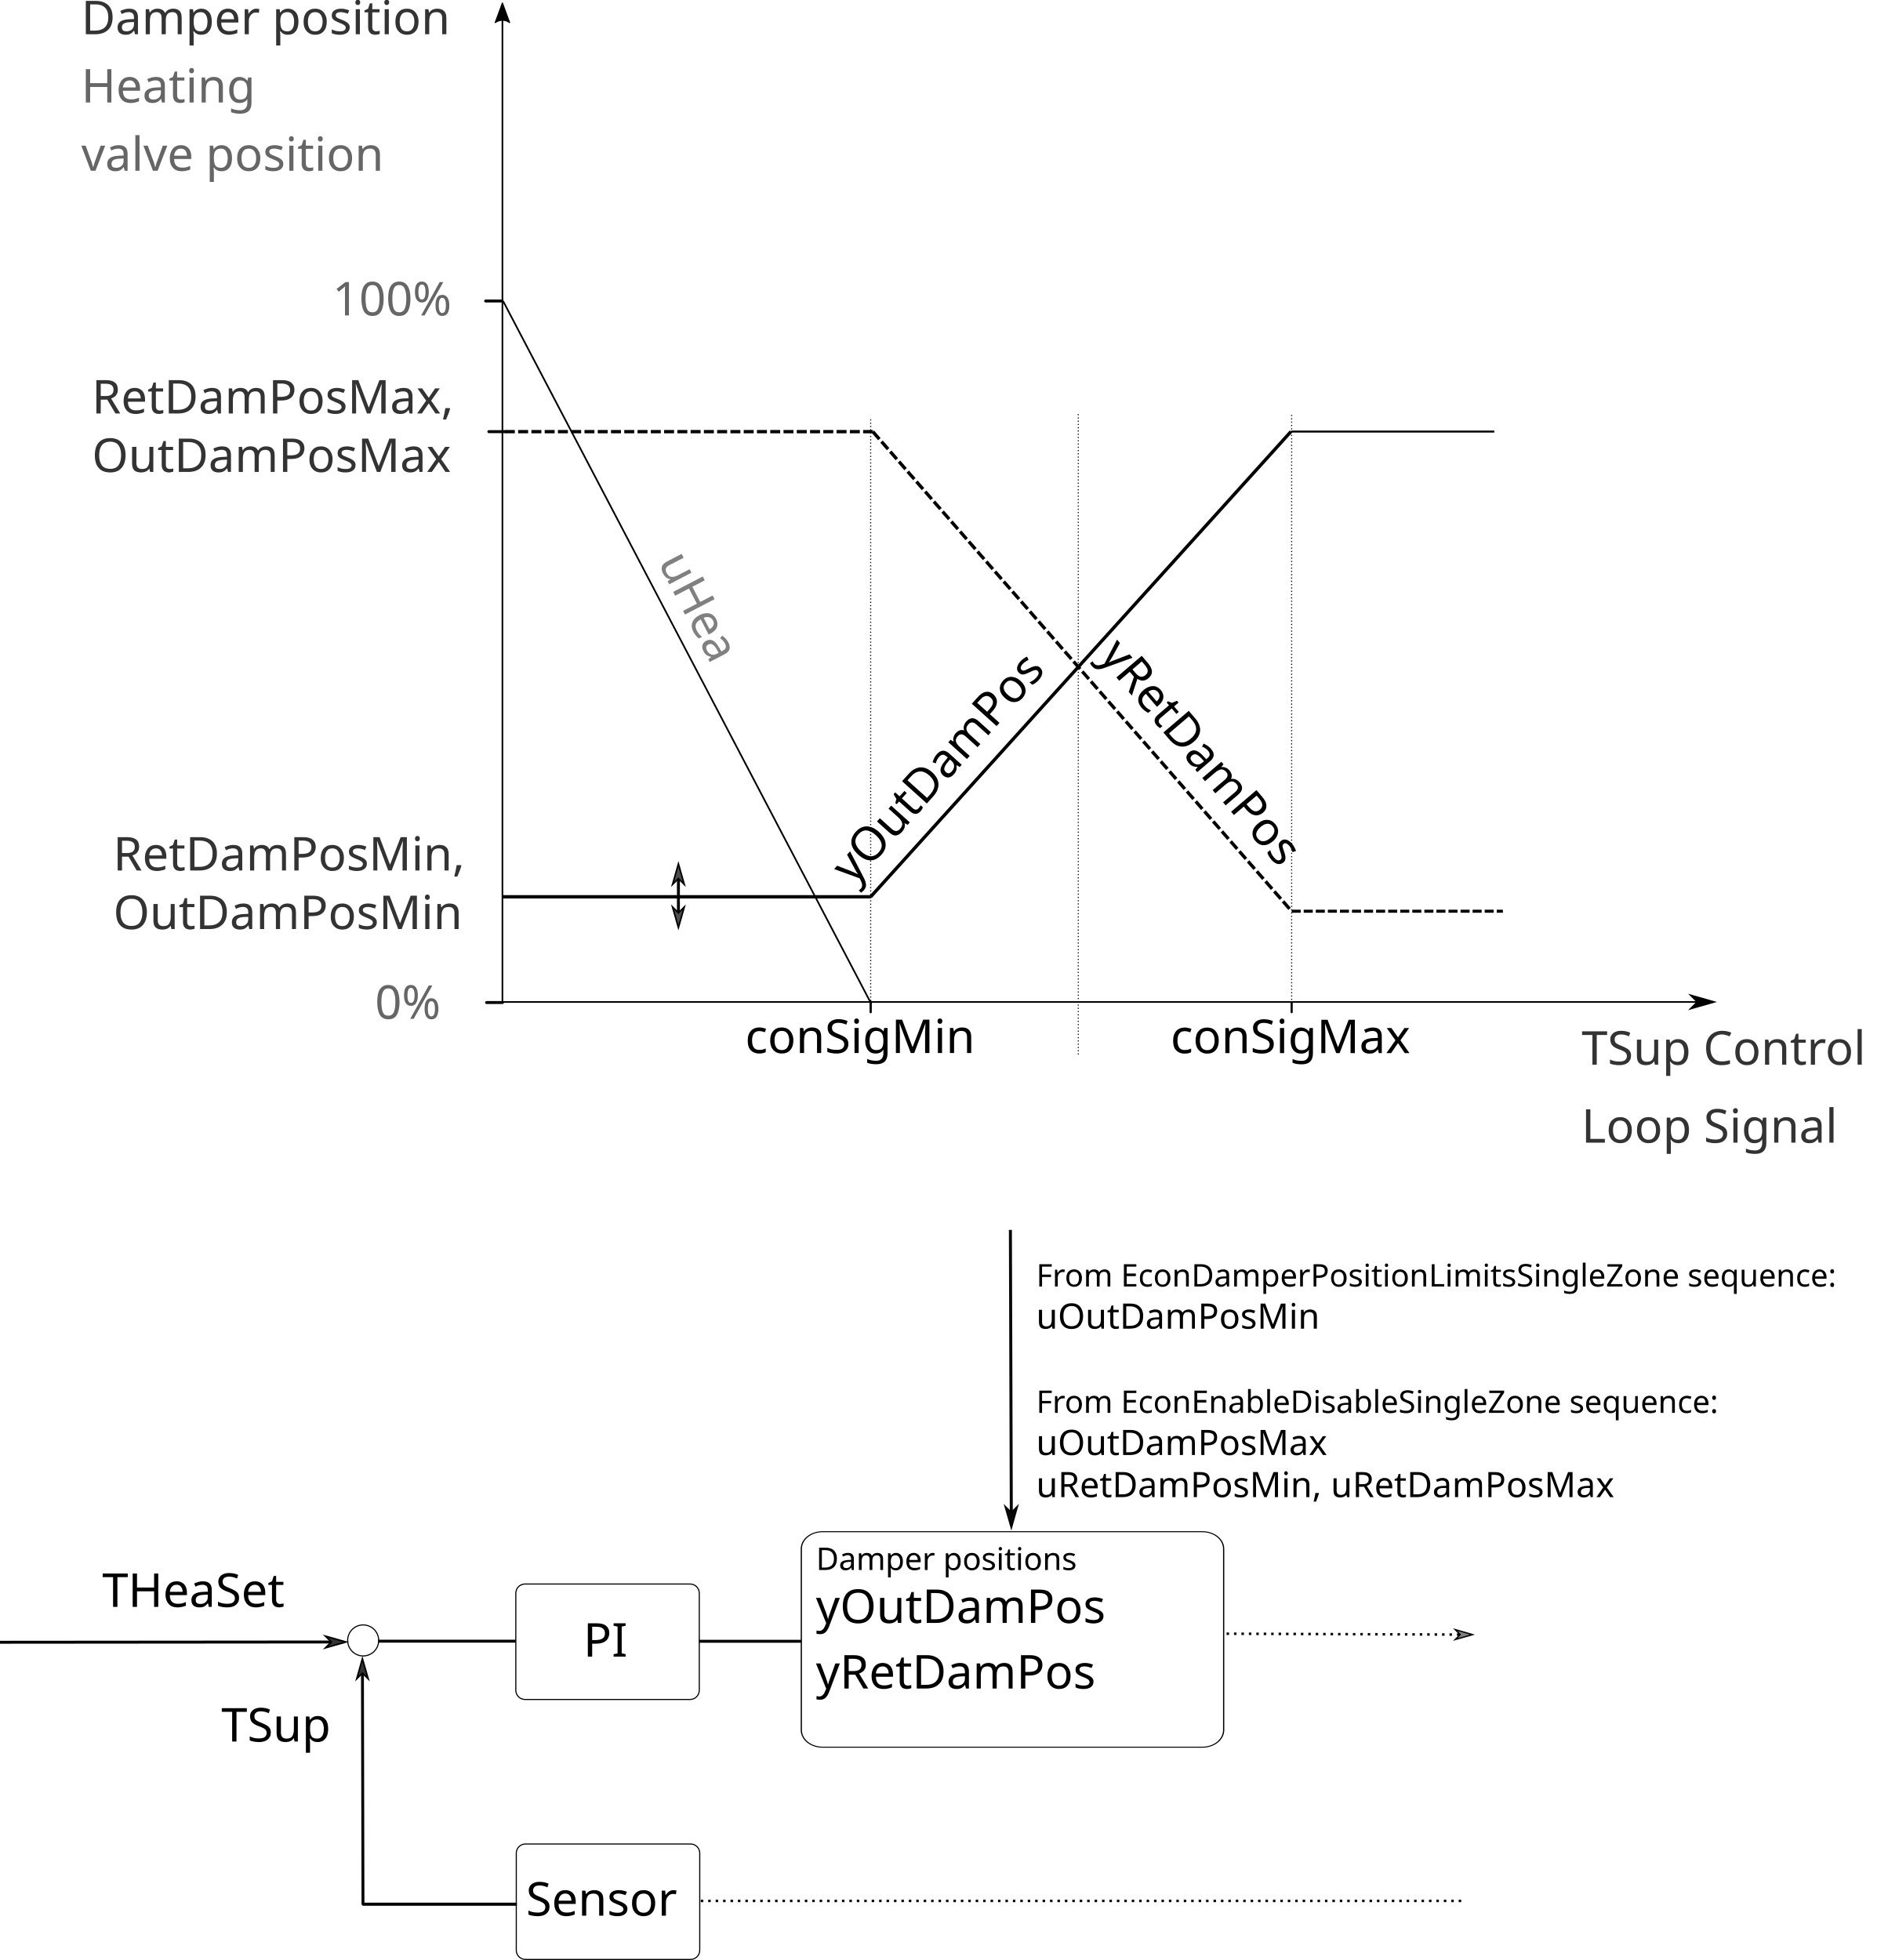
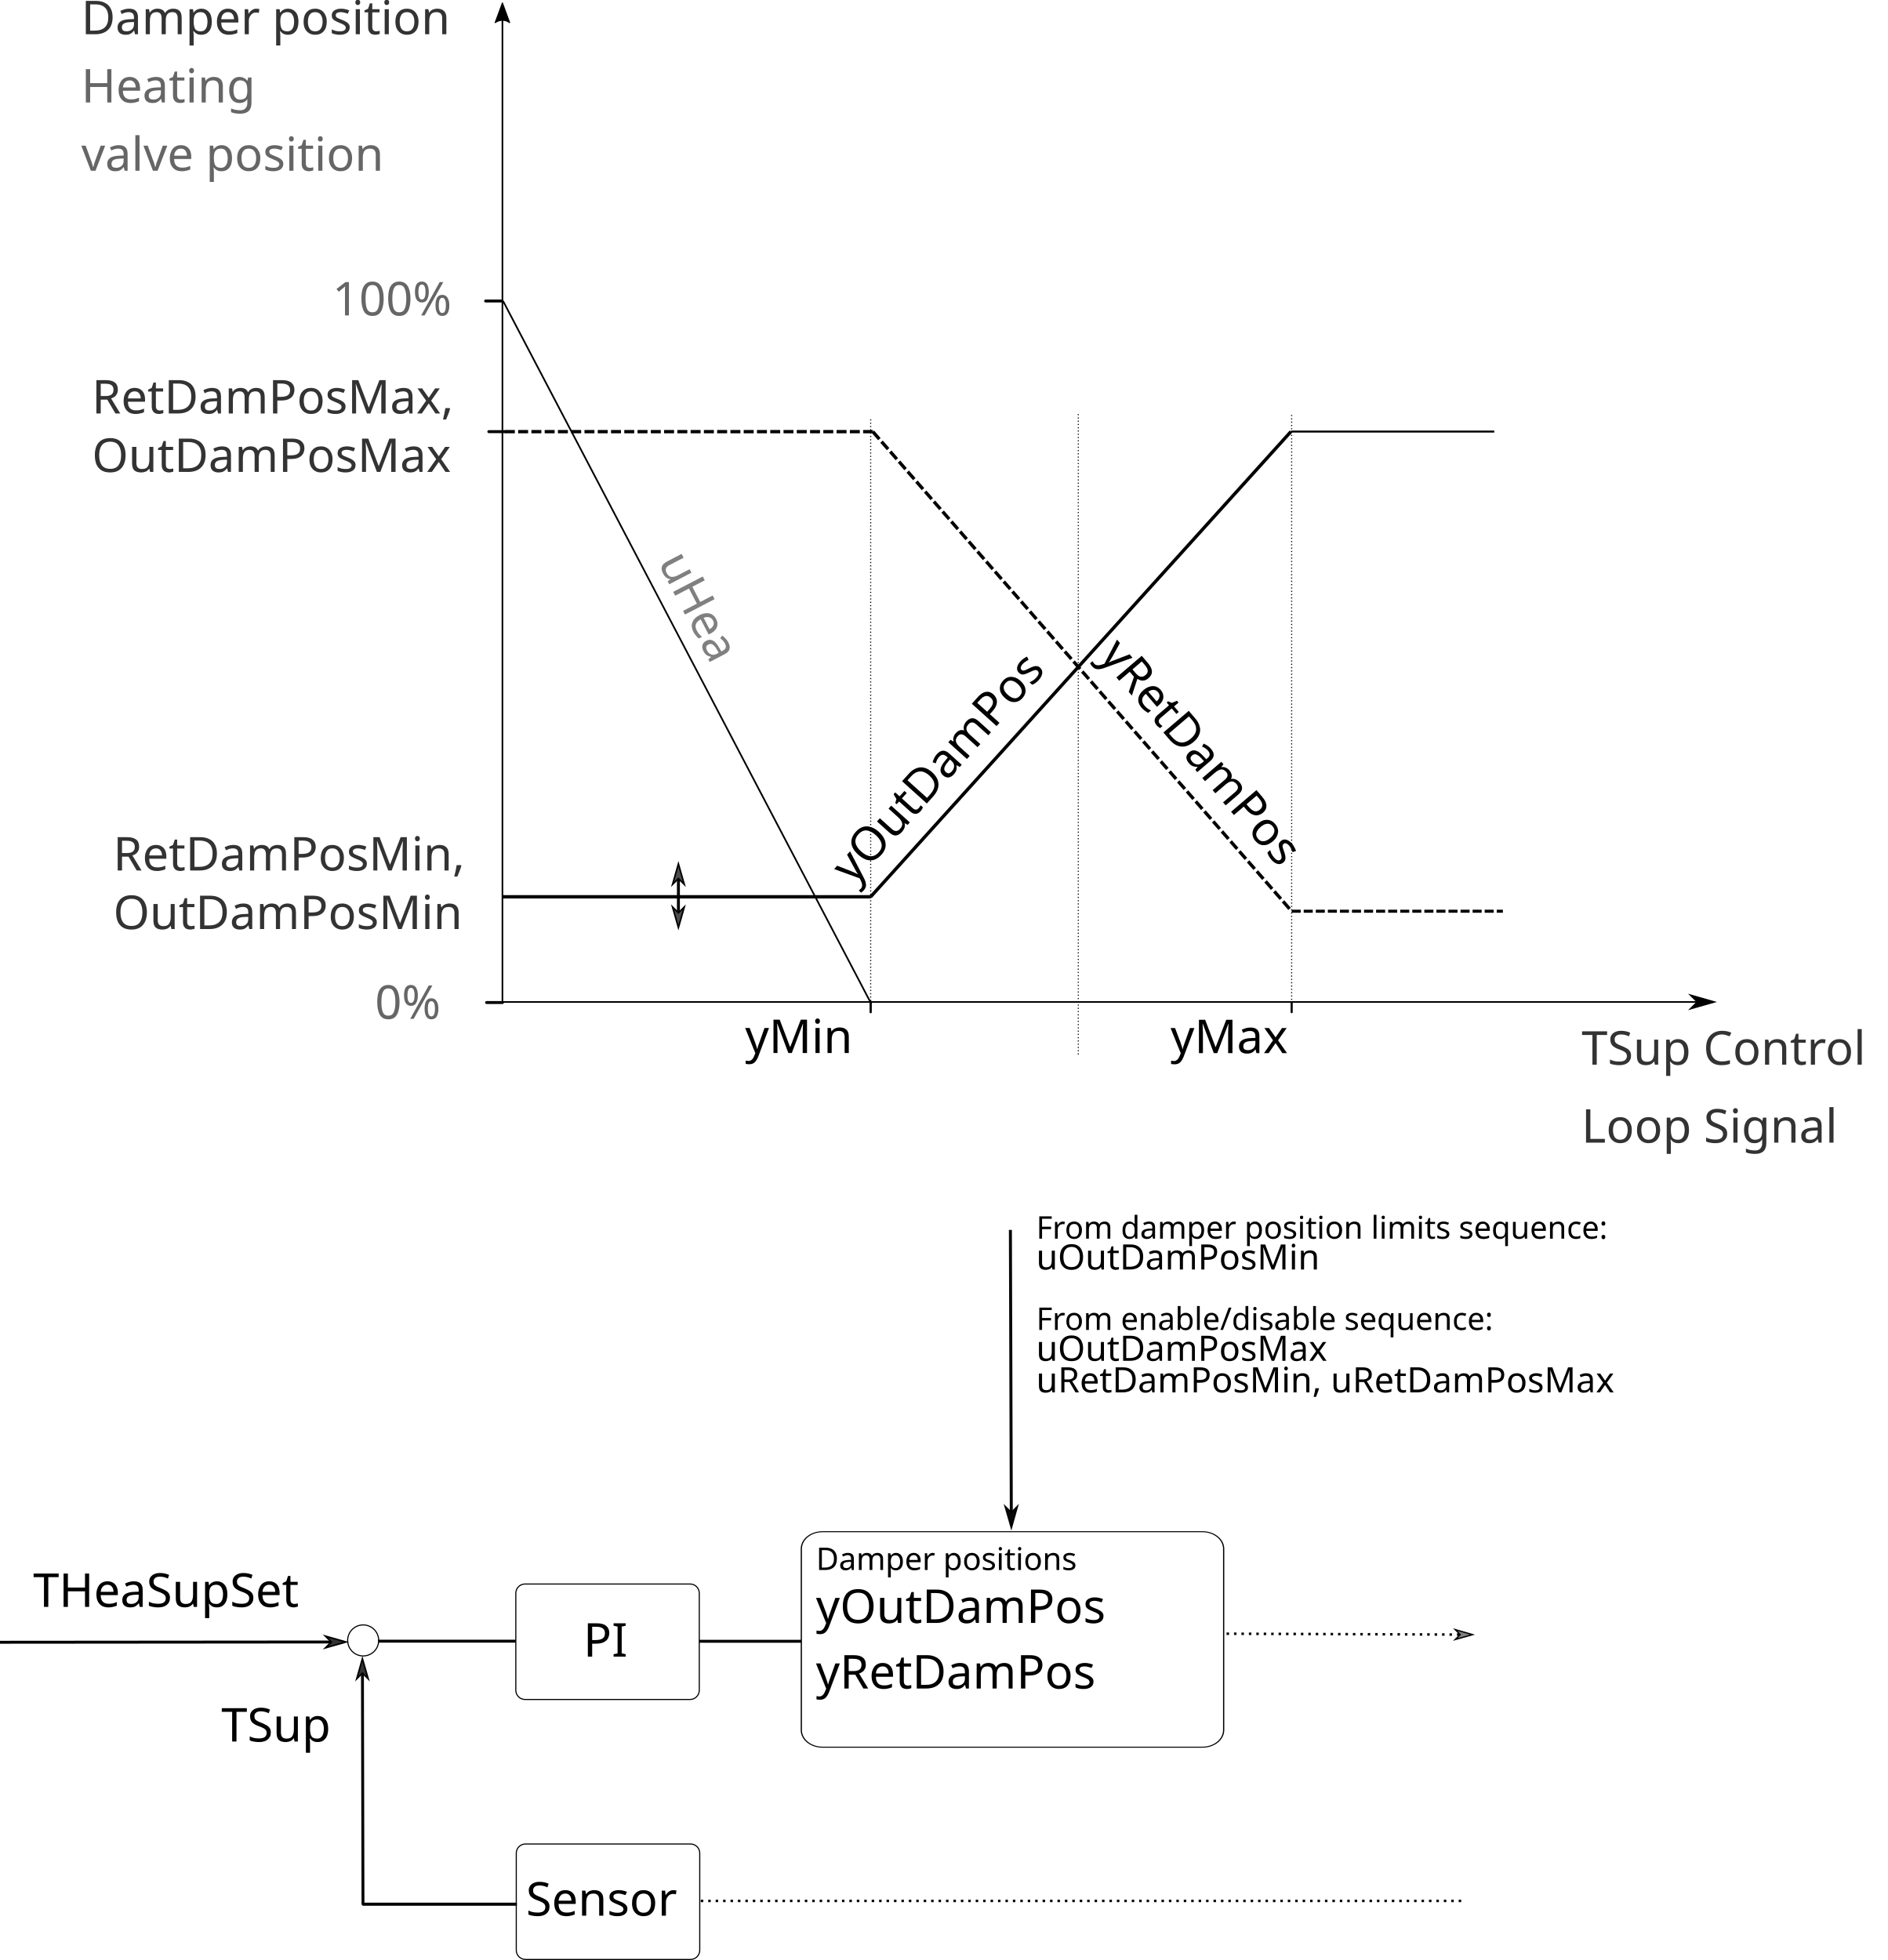
<svg xmlns="http://www.w3.org/2000/svg" width="170.729mm" height="177.27mm" viewBox="0 0 170.729 177.27" version="1.1" id="svg5233">
  <defs id="defs5227">
    <marker style="overflow:visible" id="Arrow1Mstart" refX="0" refY="0" orient="auto">
      <path transform="matrix(0.4,0,0,0.4,4,0)" style="fill:#000000;fill-opacity:1;fill-rule:evenodd;stroke:#000000;stroke-width:1pt;stroke-opacity:1" d="M 0,0 5,-5 -12.5,0 5,5 Z" id="path6104" />
    </marker>
    <marker style="overflow:visible" id="marker6810" refX="0" refY="0" orient="auto">
      <path transform="matrix(0.4,0,0,0.4,4,0)" style="fill:#090909;fill-opacity:1;fill-rule:evenodd;stroke:#000000;stroke-width:1pt;stroke-opacity:0.964" d="M 0,0 5,-5 -12.5,0 5,5 Z" id="path6808" />
    </marker>
    <marker style="overflow:visible" id="Arrow2Lstart" refX="0" refY="0" orient="auto">
      <path transform="matrix(1.1,0,0,1.1,1.1,0)" d="M 8.719,4.034 -2.207,0.016 8.719,-4.002 c -1.745,2.372 -1.735,5.617 -6e-7,8.035 z" style="fill:#000000;fill-opacity:1;fill-rule:evenodd;stroke:#000000;stroke-width:0.625;stroke-linejoin:round;stroke-opacity:1" id="path6116" />
    </marker>
    <marker style="overflow:visible" id="Arrow1Lend" refX="0" refY="0" orient="auto">
      <path transform="matrix(-0.8,0,0,-0.8,-10,0)" style="fill:#000000;fill-opacity:1;fill-rule:evenodd;stroke:#000000;stroke-width:1pt;stroke-opacity:1" d="M 0,0 5,-5 -12.5,0 5,5 Z" id="path6101" />
    </marker>
    <marker orient="auto" refY="0" refX="0" id="marker9822" style="overflow:visible">
      <path id="path9820" d="M 0,0 5,-5 -12.5,0 5,5 Z" style="fill:#4d4d4d;fill-opacity:1;fill-rule:evenodd;stroke:#000000;stroke-width:1pt;stroke-opacity:1" transform="matrix(0.4,0,0,0.4,4,0)" />
    </marker>
    <marker style="overflow:visible" id="marker10000" refX="0" refY="0" orient="auto">
      <path transform="matrix(-0.4,0,0,-0.4,-4,0)" style="fill:#4d4d4d;fill-opacity:1;fill-rule:evenodd;stroke:#000000;stroke-width:1pt;stroke-opacity:1" d="M 0,0 5,-5 -12.5,0 5,5 Z" id="path9998" />
    </marker>
    <marker orient="auto" refY="0" refX="0" id="marker9822-6" style="overflow:visible">
      <path id="path9820-9" d="M 0,0 5,-5 -12.5,0 5,5 Z" style="fill:#4d4d4d;fill-opacity:1;fill-rule:evenodd;stroke:#000000;stroke-width:1pt;stroke-opacity:1" transform="matrix(0.4,0,0,0.4,4,0)" />
    </marker>
    <marker style="overflow:visible" id="marker10000-5" refX="0" refY="0" orient="auto">
      <path transform="matrix(-0.4,0,0,-0.4,-4,0)" style="fill:#4d4d4d;fill-opacity:1;fill-rule:evenodd;stroke:#000000;stroke-width:1pt;stroke-opacity:1" d="M 0,0 5,-5 -12.5,0 5,5 Z" id="path9998-3" />
    </marker>
    <marker style="overflow:visible" id="Arrow2Lstart-4" refX="0" refY="0" orient="auto">
      <path transform="matrix(1.1,0,0,1.1,1.1,0)" d="M 8.719,4.034 -2.207,0.016 8.719,-4.002 c -1.745,2.372 -1.735,5.617 -6e-7,8.035 z" style="fill:#000000;fill-opacity:1;fill-rule:evenodd;stroke:#000000;stroke-width:0.625;stroke-linejoin:round;stroke-opacity:1" id="path6116-1" />
    </marker>
    <marker style="overflow:visible" id="Arrow1Lend-5" refX="0" refY="0" orient="auto">
      <path transform="matrix(-0.8,0,0,-0.8,-10,0)" style="fill:#000000;fill-opacity:1;fill-rule:evenodd;stroke:#000000;stroke-width:1pt;stroke-opacity:1" d="M 0,0 5,-5 -12.5,0 5,5 Z" id="path6101-9" />
    </marker>
    <marker style="overflow:visible" id="marker9484-9" refX="0" refY="0" orient="auto">
      <path transform="matrix(0.4,0,0,0.4,4,0)" style="fill:#4d4d4d;fill-opacity:1;fill-rule:evenodd;stroke:#000000;stroke-width:1pt;stroke-opacity:1" d="M 0,0 5,-5 -12.5,0 5,5 Z" id="path9482-7" />
    </marker>
    <marker orient="auto" refY="0" refX="0" id="marker9650-7" style="overflow:visible">
      <path id="path9648-6" d="M 0,0 5,-5 -12.5,0 5,5 Z" style="fill:#4d4d4d;fill-opacity:1;fill-rule:evenodd;stroke:#000000;stroke-width:1pt;stroke-opacity:1" transform="matrix(-0.4,0,0,-0.4,-4,0)" />
    </marker>
    <marker style="overflow:visible" id="Arrow1Mstart-4" refX="0" refY="0" orient="auto">
      <path transform="matrix(0.4,0,0,0.4,4,0)" style="fill:#333333;fill-opacity:1;fill-rule:evenodd;stroke:#000000;stroke-width:1pt;stroke-opacity:1" d="M 0,0 5,-5 -12.5,0 5,5 Z" id="path6104-2" />
    </marker>
    <marker style="overflow:visible" id="marker6810-7" refX="0" refY="0" orient="auto">
      <path transform="matrix(0.4,0,0,0.4,4,0)" style="fill:#090909;fill-opacity:1;fill-rule:evenodd;stroke:#000000;stroke-width:1pt;stroke-opacity:0.964" d="M 0,0 5,-5 -12.5,0 5,5 Z" id="path6808-8" />
    </marker>
    <marker style="overflow:visible" id="marker7260-9" refX="0" refY="0" orient="auto">
      <path transform="matrix(-0.4,0,0,-0.4,-4,0)" style="fill:#808080;fill-opacity:1;fill-rule:evenodd;stroke:#000000;stroke-width:1pt;stroke-opacity:1" d="M 0,0 5,-5 -12.5,0 5,5 Z" id="path7258-8" />
    </marker>
    <marker style="overflow:visible" id="marker7102-1" refX="0" refY="0" orient="auto">
      <path transform="matrix(0.4,0,0,0.4,4,0)" style="fill:#333333;fill-opacity:1;fill-rule:evenodd;stroke:#000000;stroke-width:1pt;stroke-opacity:1" d="M 0,0 5,-5 -12.5,0 5,5 Z" id="path7100-8" />
    </marker>
  </defs>
  <g id="layer1" transform="translate(402.4843,-62.58934)">
    <text xml:space="preserve" style="font-style:normal;font-weight:normal;font-size:4.233px;line-height:1.25;font-family:sans-serif;letter-spacing:0px;word-spacing:0px;fill:#666666;fill-opacity:1;stroke:none;stroke-width:0.265" x="-56.13" y="-109.347" id="text6672">
      <tspan id="tspan6670" x="-56.13" y="-105.485" style="font-size:2.117px;fill:#666666;stroke-width:0.265" />
    </text>
    <text transform="scale(1.032247,0.96876)" x="-43.719" y="37.317" font-size="5.139px" style="font-size:7.415px;line-height:1.25;font-family:'8514fix';font-variant-ligatures:normal;font-variant-caps:normal;font-variant-numeric:normal;font-feature-settings:normal;letter-spacing:0px;word-spacing:0px;fill:#000000;stroke:#000000;stroke-width:0.24;stroke-opacity:0.667" xml:space="preserve" id="text4529-3">
      <tspan x="-43.719" y="37.317" font-size="5.139px" style="font-size:9.808px;line-height:1;font-family:'8514fix';font-variant-ligatures:normal;font-variant-caps:normal;font-variant-numeric:normal;font-feature-settings:normal;stroke:#000000;stroke-width:0.24;stroke-opacity:0.667" id="tspan4527-4" />
    </text>
    <text transform="scale(1.032247,0.96876)" x="-43.719" y="37.317" font-size="5.139px" style="font-size:7.415px;line-height:1.25;font-family:'8514fix';font-variant-ligatures:normal;font-variant-caps:normal;font-variant-numeric:normal;font-feature-settings:normal;letter-spacing:0px;word-spacing:0px;fill:#000000;stroke:#000000;stroke-width:0.24;stroke-opacity:0.667" xml:space="preserve" id="text8639">
      <tspan x="-43.719" y="37.317" font-size="5.139px" style="font-size:9.808px;line-height:1;font-family:'8514fix';font-variant-ligatures:normal;font-variant-caps:normal;font-variant-numeric:normal;font-feature-settings:normal;stroke:#000000;stroke-width:0.24;stroke-opacity:0.667" id="tspan8641" />
    </text>
    <text id="text4730" y="-46.361" x="-16.467" style="font-style:normal;font-weight:normal;font-size:4.233px;line-height:1.25;font-family:sans-serif;letter-spacing:0px;word-spacing:0px;fill:#000000;fill-opacity:1;stroke:none;stroke-width:0.265" xml:space="preserve">
      <tspan style="stroke-width:0.265" y="-42.499" x="-16.467" id="tspan4728" />
    </text>
    <flowRoot style="font-style:normal;font-weight:normal;font-size:40px;line-height:1.25;font-family:sans-serif;letter-spacing:0px;word-spacing:0px;fill:#000000;fill-opacity:1;stroke:none" id="flowRoot20346" xml:space="preserve" transform="translate(-135.3556,-181.2684)">
      <flowRegion id="flowRegion20348">
        <rect y="-674.482" x="-229.103" height="572.756" width="968.736" id="rect20350" />
      </flowRegion>
      <flowPara id="flowPara20352" />
    </flowRoot>
    <flowRoot style="font-style:normal;font-weight:normal;font-size:40px;line-height:1.25;font-family:sans-serif;letter-spacing:0px;word-spacing:0px;fill:#000000;fill-opacity:1;stroke:none" id="flowRoot20356" xml:space="preserve" transform="translate(-135.3556,-181.2684)">
      <flowRegion id="flowRegion20358">
        <rect y="-646.574" x="-232" height="563" width="1012" id="rect20360" />
      </flowRegion>
      <flowPara id="flowPara20362" />
    </flowRoot>
    <path style="fill:none;stroke:#000000;stroke-width:0.147;stroke-linecap:butt;stroke-linejoin:miter;stroke-miterlimit:4;stroke-dasharray:none;stroke-opacity:1;marker-start:url(#Arrow2Lstart-4);marker-end:url(#Arrow1Lend-5)" d="m -357.045,63.058 c 0,90.152 0,90.152 0,90.152 109.552,0 109.552,0 109.552,0" id="path8827-7" />
    <text xml:space="preserve" style="font-style:normal;font-weight:normal;font-size:4.233px;line-height:1.25;font-family:sans-serif;letter-spacing:0px;word-spacing:0px;fill:#333333;fill-opacity:1;stroke:none;stroke-width:0.265" x="-394.173" y="99.984" id="text4487-7-7">
      <tspan id="tspan4485-1-0" x="-394.173" y="99.984" style="font-size:4.233px;fill:#333333;stroke-width:0.265">RetDamPosMax,</tspan>
      <tspan x="-394.173" y="105.276" style="font-size:4.233px;fill:#333333;stroke-width:0.265" id="tspan9169-8">OutDamPosMax</tspan>
    </text>
    <text xml:space="preserve" style="font-style:normal;font-weight:normal;font-size:4.233px;line-height:1.25;font-family:sans-serif;letter-spacing:0px;word-spacing:0px;fill:#333333;fill-opacity:1;stroke:none;stroke-width:0.265" x="-392.247" y="141.322" id="text4487-7-0-9">
      <tspan id="tspan4485-1-9-6" x="-392.247" y="141.322" style="font-size:4.233px;fill:#333333;stroke-width:0.265">RetDamPosMin,</tspan>
      <tspan x="-392.247" y="146.614" style="font-size:4.233px;fill:#333333;stroke-width:0.265" id="tspan9169-3-5">OutDamPosMin</tspan>
    </text>
    <path style="fill:none;stroke:#000000;stroke-width:0.265px;stroke-linecap:round;stroke-linejoin:miter;stroke-opacity:1" d="m -357.041,153.261 c -1.439,0 -1.439,0 -1.439,0" id="path9192-0" />
    <path style="fill:none;stroke:#000000;stroke-width:0.265px;stroke-linecap:round;stroke-linejoin:miter;stroke-opacity:1" d="m -356.825,101.629 c -1.45,0 -1.45,0 -1.45,0" id="path9194-0" />
    <path style="fill:none;stroke:#000000;stroke-width:0.3;stroke-linecap:butt;stroke-linejoin:miter;stroke-miterlimit:4;stroke-dasharray:0.9, 0.3;stroke-dashoffset:0;stroke-opacity:1" d="m -356.825,101.629 c 33.277,0 33.277,0 33.277,0" id="path9198-3" />
    <path style="fill:none;stroke:#000000;stroke-width:0.179;stroke-linecap:butt;stroke-linejoin:miter;stroke-miterlimit:4;stroke-dasharray:none;stroke-opacity:1" d="m -285.734,101.622 c 18.387,0 18.387,0 18.387,0" id="path9200-6" />
    <path style="fill:#808080;stroke:#000000;stroke-width:0.152;stroke-linecap:butt;stroke-linejoin:miter;stroke-miterlimit:4;stroke-dasharray:none;stroke-opacity:1" d="m -356.989,89.811 c 33.303,63.569 33.303,63.569 33.303,63.569" id="path9238-4" />
    <path style="fill:none;stroke:#000000;stroke-width:0.098;stroke-linecap:butt;stroke-linejoin:miter;stroke-miterlimit:4;stroke-dasharray:0.098, 0.197;stroke-dashoffset:0;stroke-opacity:1" d="m -304.967,100.045 c 0,57.918 0,57.918 0,57.918" id="path9246-3" />
    <text xml:space="preserve" style="font-style:normal;font-weight:normal;font-size:4.233px;line-height:1.25;font-family:sans-serif;letter-spacing:0px;word-spacing:0px;fill:#000000;fill-opacity:1;stroke:none;stroke-width:0.265" x="-336.195" y="157.83" id="text4487-8-2-0">
-       <tspan id="tspan17096-3" x="-336.195" y="157.83" style="font-size:4.233px;fill:#000000;stroke-width:0.265"> conSigMin</tspan>
+       <tspan id="tspan17096-3" x="-336.195" y="157.83" style="font-size:4.233px;fill:#000000;stroke-width:0.265"> yMin</tspan>
    </text>
    <text xml:space="preserve" style="font-style:normal;font-weight:normal;font-size:4.233px;line-height:1.25;font-family:sans-serif;letter-spacing:0px;word-spacing:0px;fill:#000000;fill-opacity:1;stroke:none;stroke-width:0.265" x="-296.62" y="157.836" id="text4487-8-00-5">
-       <tspan id="tspan4485-5-97-6" x="-296.62" y="157.836" style="font-size:4.233px;fill:#000000;stroke-width:0.265">conSigMax</tspan>
+       <tspan id="tspan4485-5-97-6" x="-296.62" y="157.836" style="font-size:4.233px;fill:#000000;stroke-width:0.265">yMax</tspan>
    </text>
    <text xml:space="preserve" style="font-style:normal;font-weight:normal;font-size:4.233px;line-height:1.25;font-family:sans-serif;letter-spacing:0px;word-spacing:0px;fill:#000000;fill-opacity:1;stroke:none;stroke-width:0.265" x="-104.202" y="300.247" id="text4487-4-1-8-0" transform="rotate(49.5)">
      <tspan id="tspan4485-8-3-00-6" x="-104.202" y="304.109" style="font-size:4.233px;line-height:1.4;fill:#000000;stroke-width:0.265" />
      <tspan x="-104.202" y="309.719" style="font-size:4.233px;line-height:1.4;fill:#000000;stroke-width:0.265" id="tspan6753-0-98">yRetDamPos</tspan>
    </text>
    <text xml:space="preserve" style="font-style:normal;font-weight:normal;font-size:4.233px;line-height:1.25;font-family:sans-serif;letter-spacing:0px;word-spacing:0px;fill:#000000;fill-opacity:1;stroke:none;stroke-width:0.265" x="-323.761" y="-146.305" id="text9436-5" transform="rotate(-48)">
      <tspan id="tspan9434-8" x="-323.761" y="-146.305" style="stroke-width:0.265">yOutDamPos</tspan>
    </text>
    <path style="fill:#4d4d4d;stroke:#000000;stroke-width:0.265px;stroke-linecap:butt;stroke-linejoin:miter;stroke-opacity:1;marker-start:url(#marker9484-9);marker-end:url(#marker9650-7)" d="m -341.13,146.214 c 0,-5.093 0,-5.226 0,-5.226" id="path9459-0-8" />
    <text xml:space="preserve" style="font-style:normal;font-weight:normal;font-size:5.644px;line-height:1.25;font-family:sans-serif;letter-spacing:0px;word-spacing:0px;fill:#333333;fill-opacity:1;stroke:none;stroke-width:0.265" x="-259.454" y="158.885" id="text4487-8-00-8-6">
      <tspan x="-259.454" y="158.885" style="font-size:4.233px;fill:#333333;stroke-width:0.265" id="tspan10694-4">TSup Control </tspan>
      <tspan id="tspan5785" x="-259.454" y="165.941" style="font-size:4.233px;fill:#333333;stroke-width:0.265">Loop Signal</tspan>
    </text>
    <text xml:space="preserve" style="font-style:normal;font-weight:normal;font-size:4.233px;line-height:1.25;font-family:sans-serif;letter-spacing:0px;word-spacing:0px;fill:#333333;fill-opacity:1;stroke:none;stroke-width:0.265" x="-372.425" y="91.117" id="text4487-7-8-9">
      <tspan x="-372.425" y="91.117" style="font-size:4.233px;fill:#666666;stroke-width:0.265" id="tspan9169-30-7">100%</tspan>
    </text>
    <text xml:space="preserve" style="font-style:normal;font-weight:normal;font-size:4.233px;line-height:1.25;font-family:sans-serif;letter-spacing:0px;word-spacing:0px;fill:#333333;fill-opacity:1;stroke:none;stroke-width:0.265" x="-368.569" y="154.735" id="text4487-7-8-6-0">
      <tspan x="-368.569" y="154.735" style="font-size:4.233px;fill:#666666;stroke-width:0.265" id="tspan9169-30-0-9">0%</tspan>
    </text>
    <path style="fill:none;stroke:#000000;stroke-width:0.3;stroke-linecap:butt;stroke-linejoin:miter;stroke-miterlimit:4;stroke-dasharray:none;stroke-opacity:1" d="m -285.734,101.622 c -38.021,42.09 -38.021,42.09 -38.021,42.09" id="path9238-1-5" />
    <path style="fill:none;stroke:#000000;stroke-width:0.3;stroke-linecap:butt;stroke-linejoin:miter;stroke-miterlimit:4;stroke-dasharray:none;stroke-opacity:1" d="m -357.057,143.699 c 33.314,0 33.314,0 33.314,0" id="path9200-5-2" />
    <path style="fill:none;stroke:#000000;stroke-width:0.273;stroke-linecap:butt;stroke-linejoin:miter;stroke-miterlimit:4;stroke-dasharray:0.818, 0.273;stroke-dashoffset:0;stroke-opacity:1" d="m -285.67,145.005 c 19.102,0 19.102,0 19.102,0" id="path9198-5-7" />
    <path style="fill:none;stroke:#000000;stroke-width:0.1;stroke-linecap:butt;stroke-linejoin:miter;stroke-miterlimit:4;stroke-dasharray:0.1, 0.2;stroke-dashoffset:0;stroke-opacity:1" d="m -285.67,100.12 c 0,53.168 0,53.168 0,53.168" id="path9246-9-0" />
    <path style="fill:none;stroke:#000000;stroke-width:0.1;stroke-linecap:butt;stroke-linejoin:miter;stroke-miterlimit:4;stroke-dasharray:0.1, 0.2;stroke-dashoffset:0;stroke-opacity:1" d="m -323.743,100.516 c 0,52.671 0,52.671 0,52.671" id="path9246-9-3-5" />
    <text xml:space="preserve" style="font-style:normal;font-weight:normal;font-size:4.233px;line-height:1.25;font-family:sans-serif;letter-spacing:0px;word-spacing:0px;fill:#808080;fill-opacity:1;stroke:none;stroke-width:0.265" x="-57.759" y="347.155" id="text4487-4-1-8-1-0" transform="rotate(62.5)">
      <tspan id="tspan4485-8-3-00-8-8" x="-57.759" y="351.017" style="font-size:4.233px;line-height:1.4;fill:#808080;stroke-width:0.265" />
      <tspan x="-57.759" y="356.626" style="font-size:4.233px;line-height:1.4;fill:#808080;stroke-width:0.265" id="tspan6753-0-9-6">uHea</tspan>
    </text>
    <path style="fill:none;stroke:#000000;stroke-width:0.191;stroke-linecap:round;stroke-linejoin:miter;stroke-miterlimit:4;stroke-dasharray:none;stroke-opacity:1" d="m -285.67,153.288 c 0,0.808 0,0.844 0,0.844" id="path9263-9-1-8" />
    <path style="fill:none;stroke:#000000;stroke-width:0.202;stroke-linecap:round;stroke-linejoin:miter;stroke-miterlimit:4;stroke-dasharray:none;stroke-opacity:1" d="m -323.743,153.187 c 0,0.905 0,0.946 0,0.946" id="path9263-9-1-7-3" />
    <path style="fill:none;stroke:#000000;stroke-width:0.265px;stroke-linecap:round;stroke-linejoin:miter;stroke-opacity:1" d="m -357.125,89.811 c -1.439,0 -1.439,0 -1.439,0" id="path9192-5-9" />
    <text xml:space="preserve" style="font-style:normal;font-weight:normal;font-size:4.939px;line-height:1.25;font-family:sans-serif;letter-spacing:0px;word-spacing:0px;fill:#333333;fill-opacity:1;stroke:none;stroke-width:0.265" x="-395.129" y="65.688" id="text4487-8-00-8-7-0">
      <tspan id="tspan20232-3" x="-395.129" y="65.688" style="font-size:4.233px;fill:#333333;stroke-width:0.265">Damper position</tspan>
      <tspan id="tspan5407" x="-395.129" y="71.861" style="font-size:4.233px;fill:#666666;stroke-width:0.265">Heating </tspan>
      <tspan id="tspan20234-5" x="-395.129" y="78.035" style="font-size:4.233px;fill:#666666;stroke-width:0.265">valve position</tspan>
    </text>
    <flowRoot transform="matrix(0.2645833,0,0,0.2645833,-64.73784,1.52581)" style="font-style:normal;font-weight:normal;font-size:40px;line-height:1.25;font-family:sans-serif;letter-spacing:0px;word-spacing:0px;fill:#000000;fill-opacity:1;stroke:none" id="flowRoot5399" xml:space="preserve">
      <flowRegion id="flowRegion5401">
        <rect y="402.281" x="179.807" height="486.894" width="928.33" id="rect5403" />
      </flowRegion>
      <flowPara id="flowPara5405" />
    </flowRoot>
    <path id="path5495" d="m -323.548,101.629 c 37.878,43.376 37.878,43.376 37.878,43.376" style="fill:none;stroke:#000000;stroke-width:0.3;stroke-linecap:butt;stroke-linejoin:miter;stroke-miterlimit:4;stroke-dasharray:0.9, 0.3;stroke-dashoffset:0;stroke-opacity:1" />
-     <text xml:space="preserve" style="font-style:normal;font-weight:normal;font-size:4.233px;line-height:1.25;font-family:sans-serif;letter-spacing:0px;word-spacing:0px;fill:#000000;fill-opacity:1;stroke:none;stroke-width:0.265" x="-393.243" y="207.92" id="text4487-0">
-       <tspan id="tspan5317" x="-393.243" y="207.92" style="font-size:4.233px;fill:#000000;stroke-width:0.265">THeaSet</tspan>
+     <text xml:space="preserve" style="font-style:normal;font-weight:normal;font-size:4.233px;line-height:1.25;font-family:sans-serif;letter-spacing:0px;word-spacing:0px;fill:#000000;fill-opacity:1;stroke:none;stroke-width:0.265" x="-399.492" y="207.92" id="text4487-0">
+       <tspan x="-399.492" y="207.92" style="font-size:4.233px;fill:#000000;stroke-width:0.265" id="tspan3465">THeaSupSet</tspan>
    </text>
    <path style="fill:#000000;fill-opacity:0;stroke:#000000;stroke-width:0.1;stroke-miterlimit:4;stroke-dasharray:none;stroke-opacity:1" id="rect4491-8-3-3" d="m 60.141,49.531 a 0.831,0.831 0 0 0 -0.83,0.83 v 8.783 a 0.831,0.831 0 0 0 0.83,0.83 h 14.932 a 0.831,0.831 0 0 0 0.83,-0.83 V 50.361 A 0.831,0.831 0 0 0 75.072,49.531 Z" transform="translate(-415.1462,156.3219)" />
    <circle style="fill:#000000;fill-opacity:0;stroke:#000000;stroke-width:0.1;stroke-miterlimit:4;stroke-dasharray:none;stroke-opacity:1" id="path6054-3" cx="-369.64" cy="210.956" r="1.403" />
-     <path style="fill:#000000;fill-rule:evenodd;stroke:#000000;stroke-width:0.265px;stroke-linecap:butt;stroke-linejoin:miter;stroke-opacity:1" d="m -297.247,230.043 v 0" id="path6094-6" />
+     <path style="fill:#000000;fill-rule:evenodd;stroke:#000000;stroke-width:0.265px;stroke-linecap:butt;stroke-linejoin:miter;stroke-opacity:1" d="m -297.247,230.043 0,0" id="path6094-6" />
    <path style="fill:#000000;fill-rule:evenodd;stroke:#000000;stroke-width:0.265;stroke-linecap:butt;stroke-linejoin:miter;stroke-miterlimit:4;stroke-dasharray:none;stroke-opacity:1;marker-start:url(#Arrow1Mstart-4)" d="m -371.461,211.096 -31.023,0.025" id="path6096-0" />
    <text xml:space="preserve" style="font-style:normal;font-weight:normal;font-size:4.233px;line-height:1.25;font-family:sans-serif;letter-spacing:0px;word-spacing:0px;fill:#000000;fill-opacity:1;stroke:none;stroke-width:0.265" x="-349.728" y="212.419" id="text4487-4-8">
      <tspan id="tspan4485-8-94" x="-349.728" y="212.419" style="font-size:4.233px;fill:#000000;stroke-width:0.265">PI</tspan>
    </text>
    <path style="fill:#000000;fill-opacity:0;stroke:#000000;stroke-width:0.048;stroke-miterlimit:4;stroke-dasharray:none;stroke-opacity:1" id="rect4491-8-3-05-2" d="m 60.141,49.531 a 0.831,0.831 0 0 0 -0.83,0.83 v 8.783 a 0.831,0.831 0 0 0 0.83,0.83 h 14.932 a 0.831,0.831 0 0 0 0.83,-0.83 V 50.361 A 0.831,0.831 0 0 0 75.072,49.531 Z" transform="matrix(2.302053,0,0,1.866076,-466.5518,108.6949)" />
    <text xml:space="preserve" style="font-style:normal;font-weight:normal;font-size:4.233px;line-height:1.25;font-family:sans-serif;letter-spacing:0px;word-spacing:0px;fill:#000000;fill-opacity:1;stroke:none;stroke-width:0.265" x="-328.689" y="204.586" id="text4487-4-6-4">
      <tspan id="tspan4485-8-9-7" x="-328.689" y="204.586" style="font-size:2.822px;fill:#000000;stroke-width:0.265">Damper positions</tspan>
    </text>
    <text xml:space="preserve" style="font-style:normal;font-weight:normal;font-size:4.233px;line-height:1.25;font-family:sans-serif;letter-spacing:0px;word-spacing:0px;fill:#000000;fill-opacity:1;stroke:none;stroke-width:0.265" x="-328.689" y="209.374" id="text4487-4-1-9">
      <tspan id="tspan4485-8-3-8" x="-328.689" y="209.374" style="font-size:4.233px;line-height:1.4;fill:#000000;stroke-width:0.265">yOutDamPos</tspan>
      <tspan x="-328.689" y="215.301" style="font-size:4.233px;line-height:1.4;fill:#000000;stroke-width:0.265" id="tspan6753-3">yRetDamPos</tspan>
    </text>
    <path style="fill:#000000;fill-opacity:1;fill-rule:evenodd;stroke:#000000;stroke-width:0.273;stroke-linecap:butt;stroke-linejoin:miter;stroke-miterlimit:4;stroke-dasharray:none;stroke-dashoffset:0;stroke-opacity:0.964;marker-start:url(#marker6810-7)" d="m -311.021,200.485 -0.085,-26.661" id="path6806-4" />
    <path style="fill:#000000;fill-rule:evenodd;stroke:#000000;stroke-width:0.224;stroke-linecap:butt;stroke-linejoin:miter;stroke-miterlimit:4;stroke-dasharray:0.224, 0.448;stroke-dashoffset:0;stroke-opacity:1;marker-end:url(#marker7260-9)" d="m -291.555,210.348 22.022,0.083" id="path7028-6" />
    <text xml:space="preserve" style="font-style:normal;font-weight:normal;font-size:4.233px;line-height:0.9;font-family:sans-serif;letter-spacing:0px;word-spacing:0px;fill:#000000;fill-opacity:1;stroke:none;stroke-width:0.265" x="-308.772" y="172.013" id="text4487-4-1-7-5">
-       <tspan x="-308.772" y="175.135" style="font-size:3.175px;line-height:0.9;fill:#000000;stroke-width:0.265" id="tspan6479-8" />
-       <tspan x="-308.772" y="178.945" style="font-size:2.822px;line-height:0.9;fill:#000000;stroke-width:0.265" id="tspan6471-4">From EconDamperPositionLimitsSingleZone sequence:</tspan>
-       <tspan x="-308.772" y="182.755" style="font-size:3.175px;line-height:0.9;fill:#000000;stroke-width:0.265" id="tspan6465-6">uOutDamPosMin</tspan>
-       <tspan x="-308.772" y="186.565" style="font-size:3.175px;line-height:0.9;fill:#000000;stroke-width:0.265" id="tspan6469-6" />
-       <tspan x="-308.772" y="190.375" style="font-size:2.822px;line-height:0.9;fill:#000000;stroke-width:0.265" id="tspan6473-8">From EconEnableDisableSingleZone sequence:</tspan>
-       <tspan x="-308.772" y="194.185" style="font-size:3.175px;line-height:0.9;fill:#000000;stroke-width:0.265" id="tspan6475-0">uOutDamPosMax</tspan>
-       <tspan id="tspan13837-4" x="-308.772" y="197.995" style="font-size:3.175px;line-height:0.9;fill:#000000;stroke-width:0.265">uRetDamPosMin, uRetDamPosMax</tspan>
+       <tspan x="-308.772" y="172.013" style="font-size:3.175px;line-height:0.9;fill:#000000;stroke-width:0.265" id="tspan6479-8" />
+       <tspan x="-308.772" y="174.618" style="font-size:2.822px;line-height:0.9;fill:#000000;stroke-width:0.265" id="tspan6471-4">From damper position limits sequence:</tspan>
+       <tspan x="-308.772" y="177.411" style="font-size:3.175px;line-height:0.9;fill:#000000;stroke-width:0.265" id="tspan6465-6">uOutDamPosMin</tspan>
+       <tspan x="-308.772" y="180.268" style="font-size:3.175px;line-height:0.9;fill:#000000;stroke-width:0.265" id="tspan6469-6" />
+       <tspan x="-308.772" y="182.873" style="font-size:2.822px;line-height:0.9;fill:#000000;stroke-width:0.265" id="tspan6473-8">From enable/disable sequence:</tspan>
+       <tspan x="-308.772" y="185.666" style="font-size:3.175px;line-height:0.9;fill:#000000;stroke-width:0.265" id="tspan6475-0">uOutDamPosMax</tspan>
+       <tspan id="tspan13837-4" x="-308.772" y="188.523" style="font-size:3.175px;line-height:0.9;fill:#000000;stroke-width:0.265">uRetDamPosMin, uRetDamPosMax</tspan>
    </text>
    <path style="fill:#000000;fill-opacity:0;stroke:#000000;stroke-width:0.1;stroke-miterlimit:4;stroke-dasharray:none;stroke-opacity:1" id="rect4491-8-3-2-0" d="m 60.141,49.531 a 0.831,0.831 0 0 0 -0.83,0.83 v 8.783 a 0.831,0.831 0 0 0 0.83,0.83 h 14.932 a 0.831,0.831 0 0 0 0.83,-0.83 V 50.361 A 0.831,0.831 0 0 0 75.072,49.531 Z" transform="translate(-415.104,179.835)" />
    <text xml:space="preserve" style="font-style:normal;font-weight:normal;font-size:4.233px;line-height:1.25;font-family:sans-serif;letter-spacing:0px;word-spacing:0px;fill:#000000;fill-opacity:1;stroke:none;stroke-width:0.265" x="-354.913" y="235.851" id="text4487-4-3-8">
      <tspan id="tspan4485-8-2-5" x="-354.913" y="235.851" style="font-size:4.233px;fill:#000000;stroke-width:0.265">Sensor</tspan>
    </text>
    <path style="fill:#000000;fill-rule:evenodd;stroke:#000000;stroke-width:0.26;stroke-linecap:butt;stroke-linejoin:miter;stroke-miterlimit:4;stroke-dasharray:none;stroke-opacity:1;marker-start:url(#marker7102-1)" d="m -369.708,212.869 0.051,22.001" id="path7744-8" />
    <text xml:space="preserve" style="font-style:normal;font-weight:normal;font-size:4.233px;line-height:1.25;font-family:sans-serif;letter-spacing:0px;word-spacing:0px;fill:#000000;fill-opacity:1;stroke:none;stroke-width:0.265" x="-382.471" y="220.098" id="text4487-8-1">
      <tspan id="tspan4485-5-6" x="-382.471" y="220.098" style="font-size:4.233px;fill:#000000;stroke-width:0.265">TSup</tspan>
    </text>
    <path id="path12659-4" d="m -368.282,211.022 c 12.441,0 12.441,0 12.441,0" style="fill:#000000;stroke:#000000;stroke-width:0.265px;stroke-linecap:butt;stroke-linejoin:miter;stroke-opacity:1" />
    <path id="path12663-3" d="m -339.235,211.034 c 9.227,0 9.227,0 9.227,0" style="fill:#000000;stroke:#000000;stroke-width:0.265px;stroke-linecap:butt;stroke-linejoin:miter;stroke-opacity:1" />
    <path id="path12659-9-3" d="m -369.706,234.814 c 13.963,0 13.963,0 13.963,0" style="fill:#000000;stroke:#000000;stroke-width:0.28px;stroke-linecap:butt;stroke-linejoin:miter;stroke-opacity:1" />
    <path id="path12659-9-2-3" d="m -339.106,234.516 c 68.969,0 68.969,0 68.969,0" style="fill:#000000;stroke:#000000;stroke-width:0.224;stroke-linecap:butt;stroke-linejoin:miter;stroke-miterlimit:4;stroke-dasharray:0.224, 0.448;stroke-dashoffset:0;stroke-opacity:1" />
  </g>
</svg>
